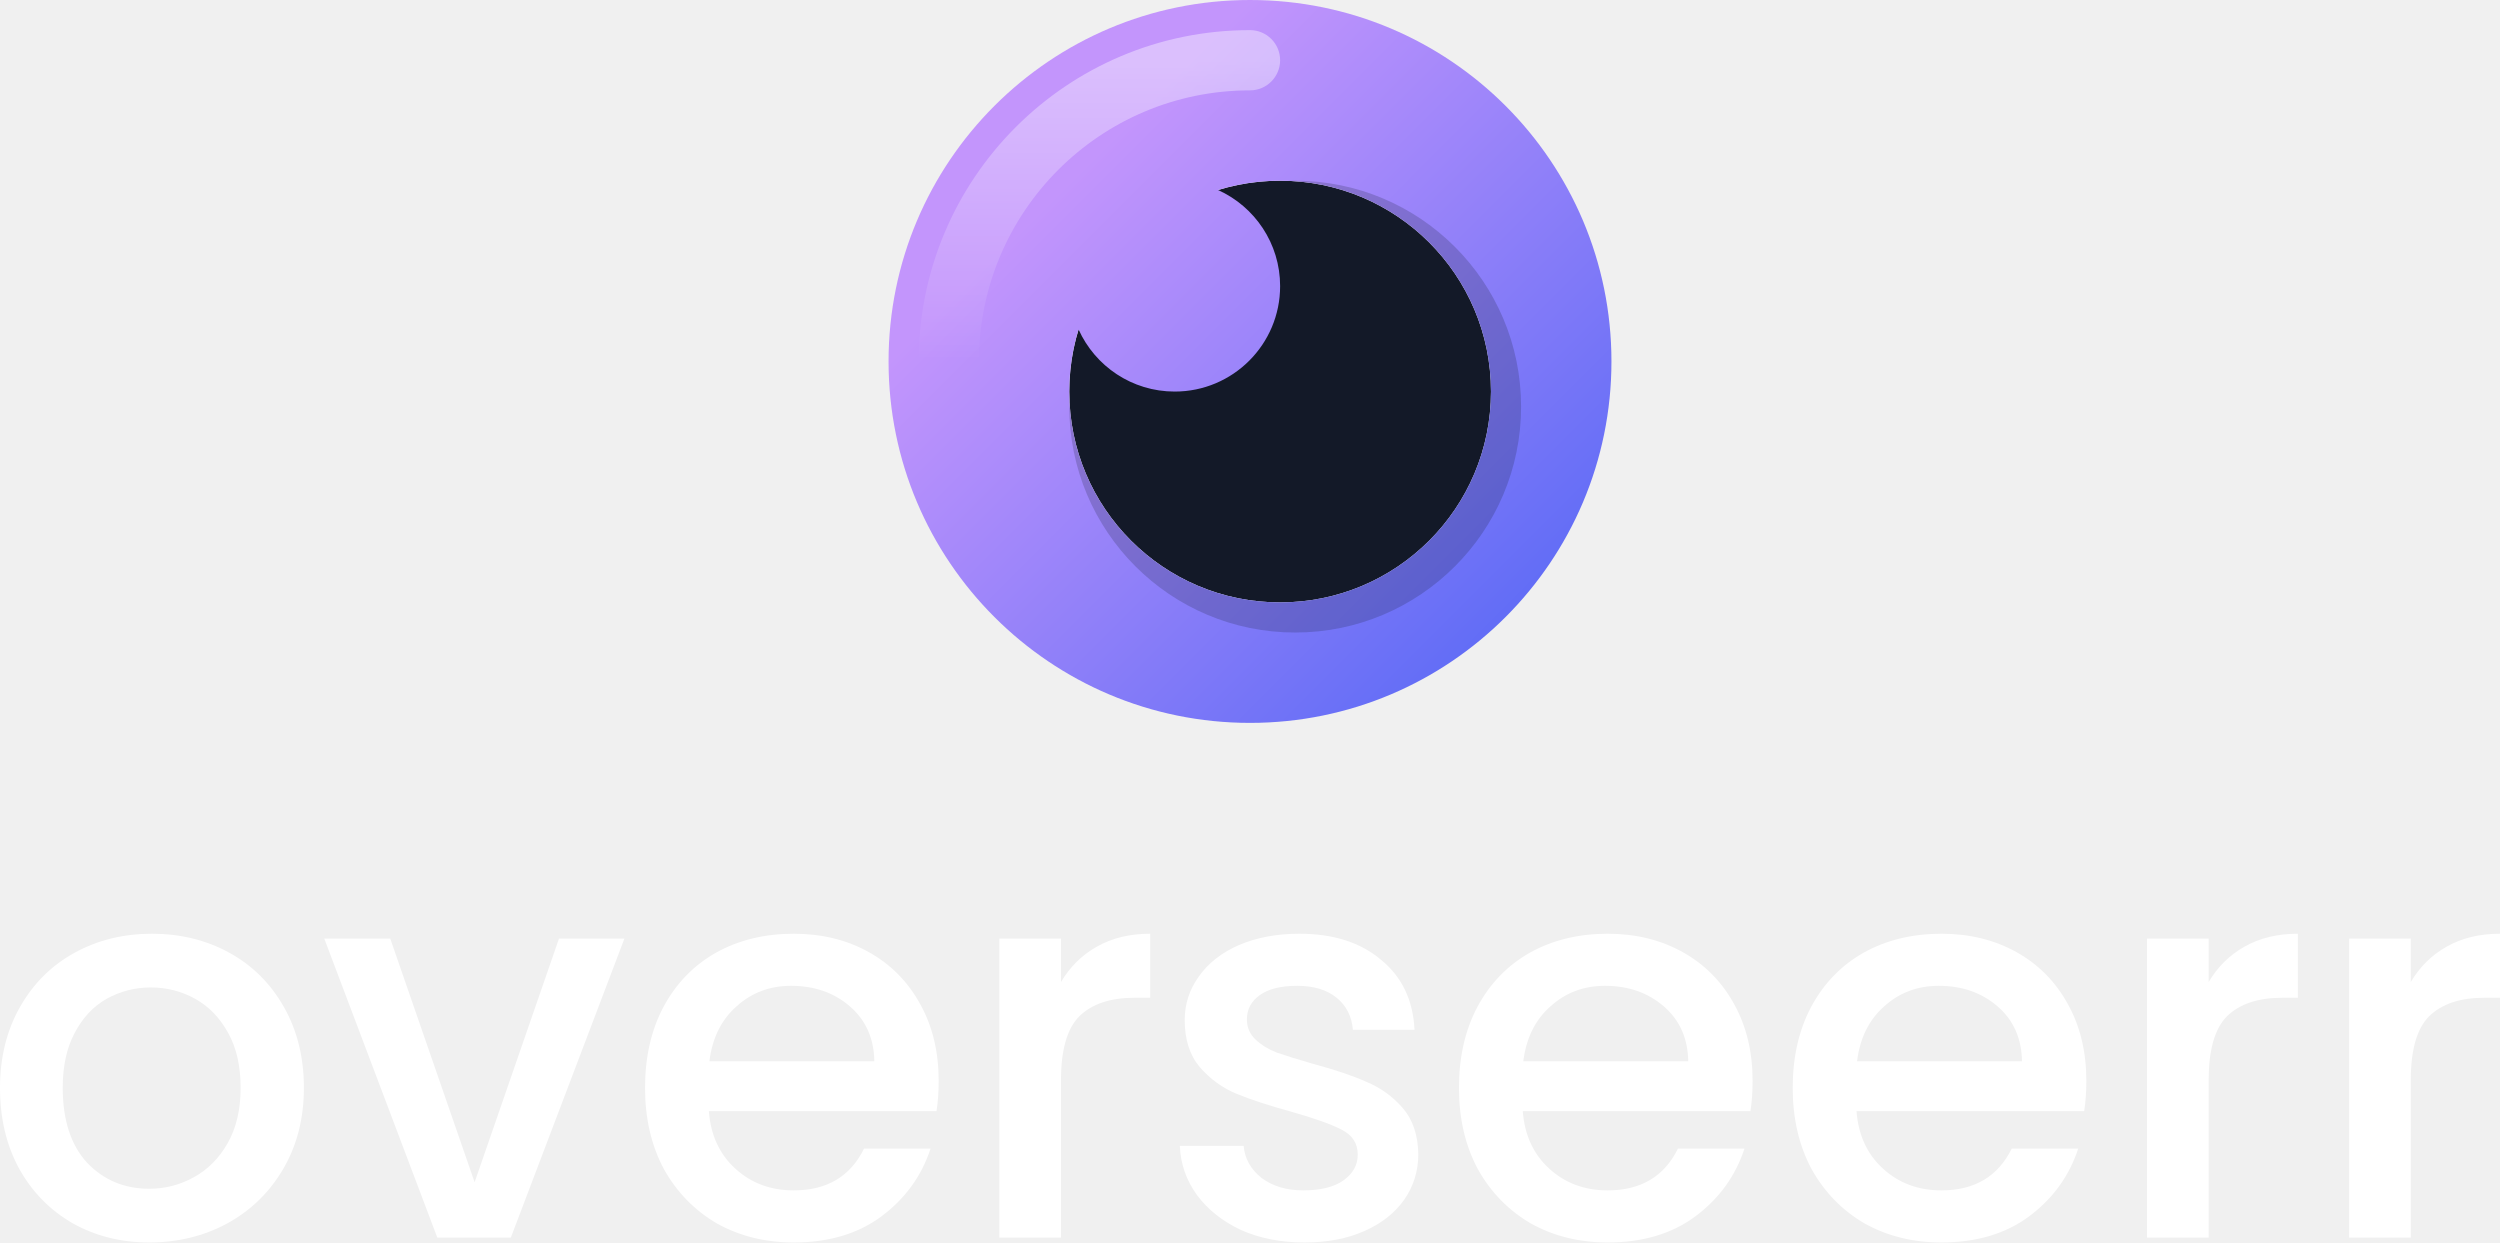
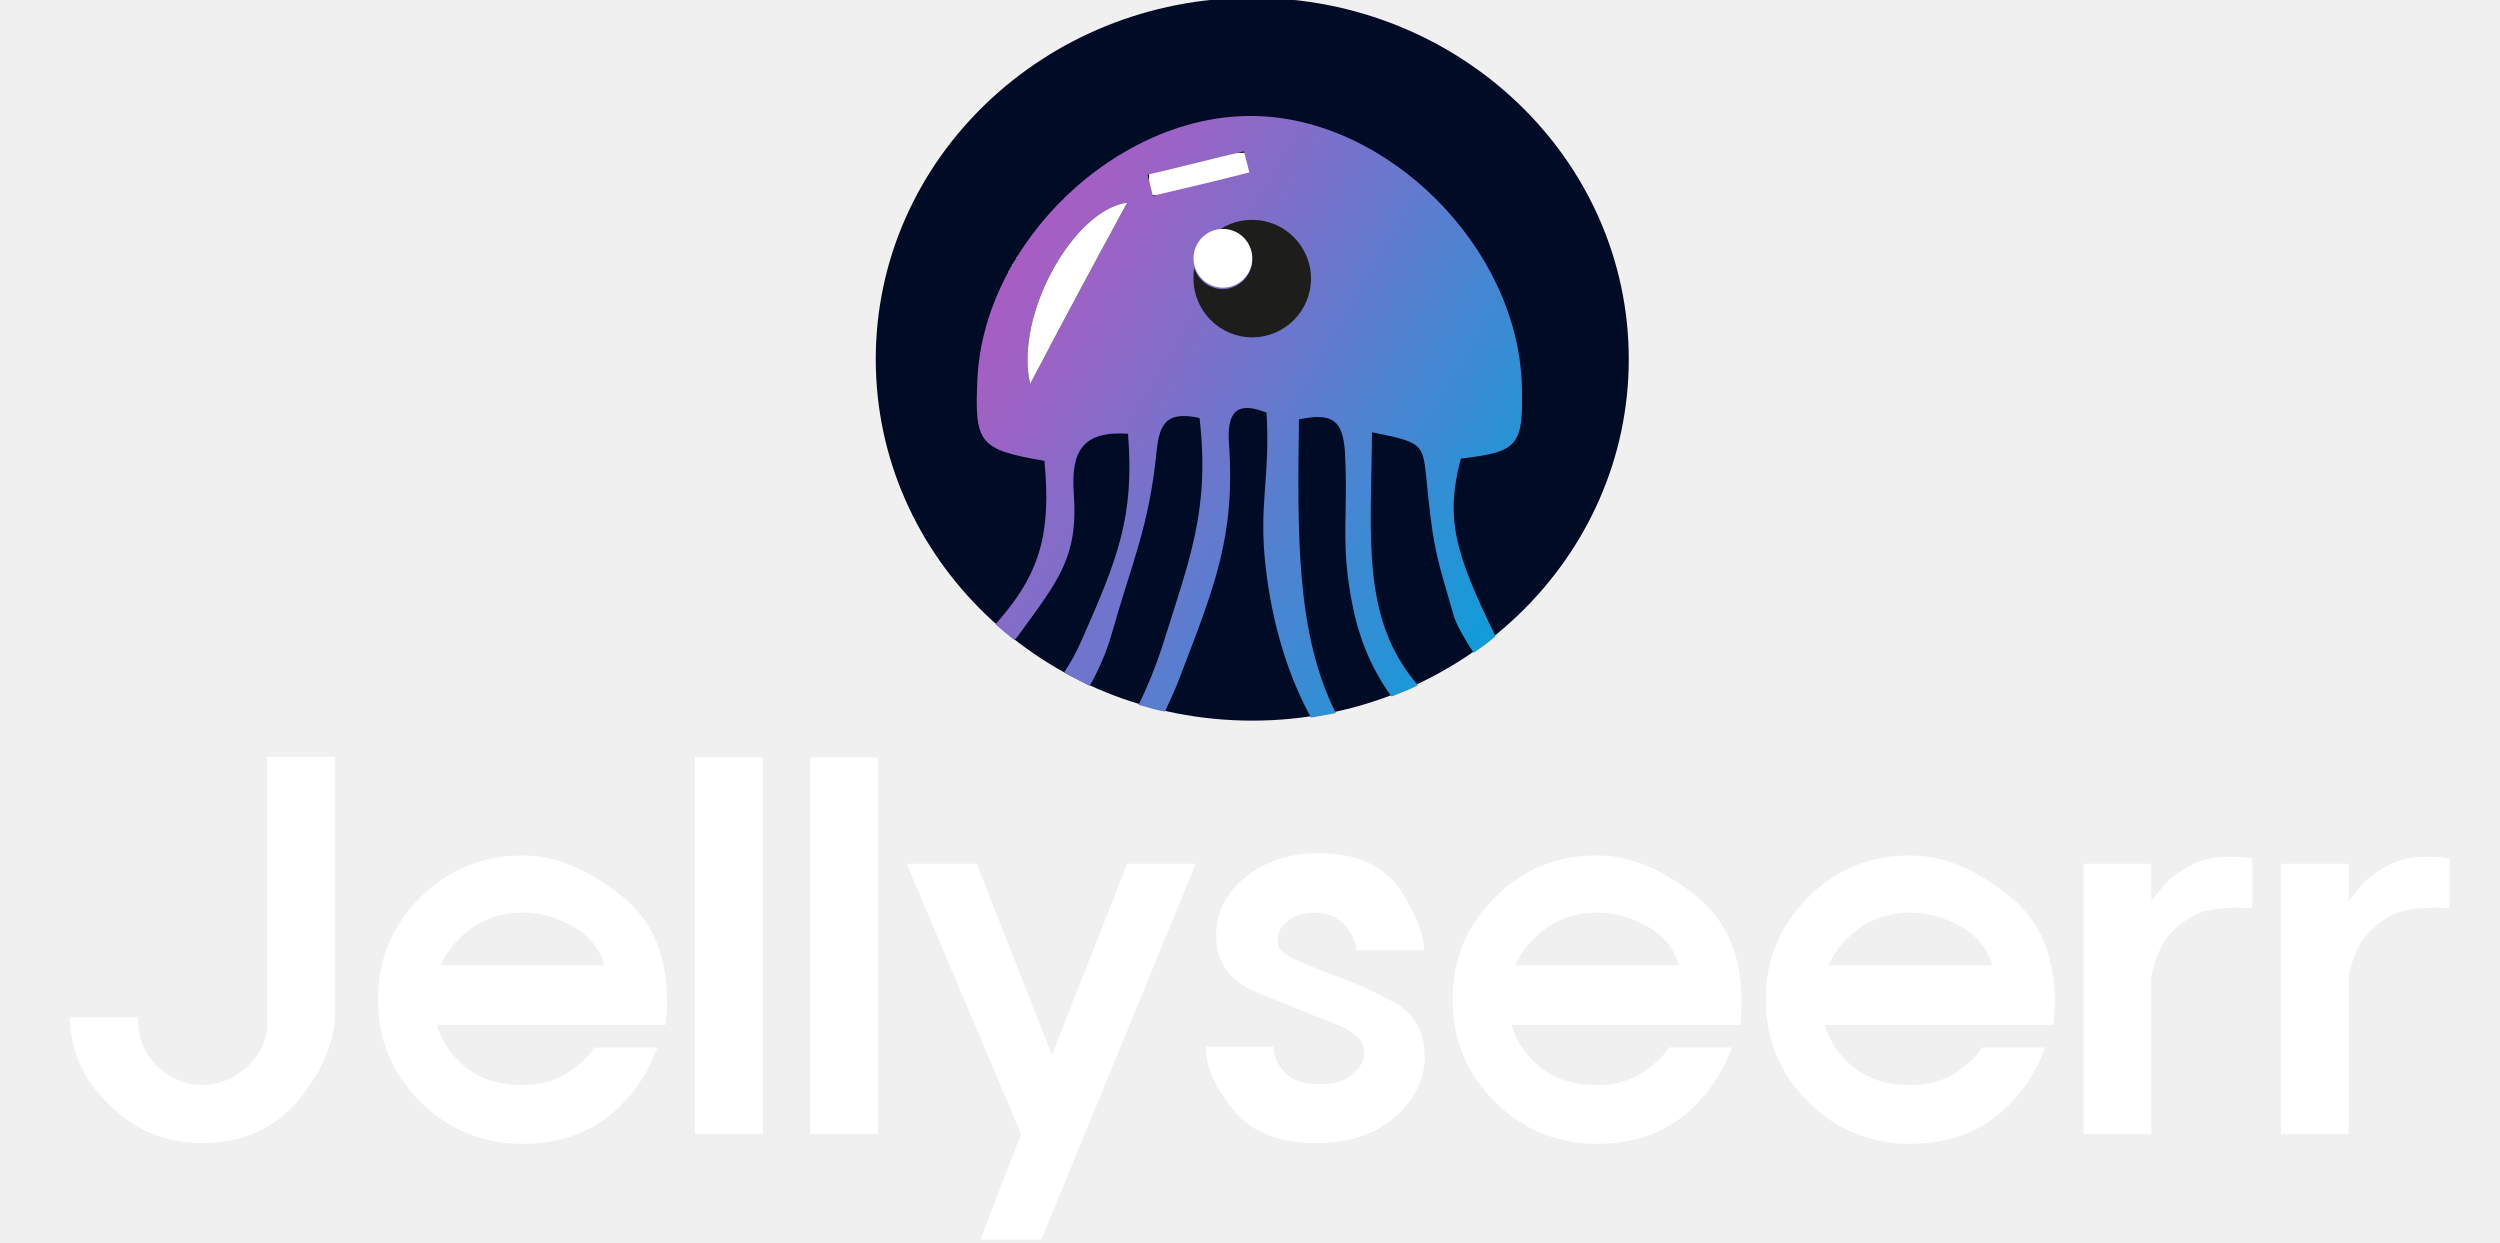
- <svg xmlns="http://www.w3.org/2000/svg" width="332" height="165" fill="none" viewBox="0 0 332 165">
-   <circle cx="170" cy="52" r="28" fill="#131928" />
-   <path fill="url(#paint0_linear)" fill-rule="evenodd" d="M166 96C192.51 96 214 74.51 214 48C214 21.49 192.51 0 166 0C139.49 0 118 21.49 118 48C118 74.51 139.49 96 166 96ZM198 52C198 67.464 185.464 80 170 80C154.536 80 142 67.464 142 52C142 49.13 142.432 46.361 143.234 43.755C145.429 48.617 150.319 52 156 52C163.732 52 170 45.732 170 38C170 32.319 166.617 27.429 161.755 25.234C164.362 24.432 167.13 24 170 24C185.464 24 198 36.536 198 52Z" clip-rule="evenodd" />
-   <path fill="#131928" fill-rule="evenodd" d="M198 52C198 67.464 185.464 80 170 80C154.864 80 142.533 67.99 142.017 52.979C142.006 53.318 142 53.658 142 54C142 70.569 155.431 84 172 84C188.569 84 202 70.569 202 54C202 37.431 188.569 24 172 24C171.66 24 171.321 24.006 170.983 24.017C185.992 24.535 198 36.865 198 52Z" clip-rule="evenodd" opacity=".2" />
-   <path fill="url(#paint1_linear)" fill-rule="evenodd" d="M166 12C146.118 12 130 28.118 130 48C130 50.209 128.209 52 126 52C123.791 52 122 50.209 122 48C122 23.7 141.699 4 166 4C168.209 4 170 5.791 170 8C170 10.209 168.209 12 166 12Z" clip-rule="evenodd" />
-   <path fill="#fff" d="M19.82 165C16.086 165 12.711 164.159 9.695 162.478C6.679 160.749 4.309 158.347 2.585 155.272C0.862 152.15 0 148.547 0 144.464C0 140.429 0.886 136.85 2.657 133.728C4.428 130.605 6.846 128.203 9.91 126.522C12.974 124.841 16.397 124 20.179 124C23.961 124 27.384 124.841 30.448 126.522C33.512 128.203 35.93 130.605 37.701 133.728C39.473 136.85 40.358 140.429 40.358 144.464C40.358 148.499 39.449 152.078 37.63 155.2C35.81 158.323 33.321 160.749 30.161 162.478C27.049 164.159 23.602 165 19.82 165ZM19.82 157.866C21.927 157.866 23.889 157.362 25.709 156.353C27.576 155.344 29.084 153.831 30.233 151.814C31.382 149.796 31.956 147.346 31.956 144.464C31.956 141.582 31.406 139.156 30.305 137.186C29.203 135.169 27.743 133.656 25.924 132.647C24.105 131.638 22.142 131.134 20.035 131.134C17.929 131.134 15.966 131.638 14.147 132.647C12.376 133.656 10.963 135.169 9.91 137.186C8.857 139.156 8.33 141.582 8.33 144.464C8.33 148.739 9.407 152.054 11.562 154.408C13.764 156.714 16.517 157.866 19.82 157.866Z" />
-   <path fill="#fff" d="M63.029 157.002L74.232 124.649H82.921L67.84 164.351H58.074L43.065 124.649H51.826L63.029 157.002Z" />
-   <path fill="#fff" d="M124.656 143.527C124.656 145.016 124.56 146.361 124.369 147.562H94.136C94.375 150.733 95.548 153.279 97.655 155.2C99.761 157.122 102.346 158.083 105.41 158.083C109.815 158.083 112.927 156.233 114.746 152.534H123.579C122.382 156.185 120.204 159.187 117.044 161.541C113.932 163.847 110.054 165 105.41 165C101.628 165 98.229 164.159 95.213 162.478C92.245 160.749 89.899 158.347 88.175 155.272C86.5 152.15 85.662 148.547 85.662 144.464C85.662 140.381 86.476 136.802 88.104 133.728C89.779 130.605 92.101 128.203 95.07 126.522C98.085 124.841 101.533 124 105.41 124C109.145 124 112.472 124.817 115.392 126.45C118.313 128.083 120.587 130.389 122.214 133.367C123.842 136.298 124.656 139.684 124.656 143.527ZM116.11 140.933C116.062 137.907 114.985 135.481 112.879 133.656C110.772 131.83 108.163 130.917 105.051 130.917C102.227 130.917 99.809 131.83 97.798 133.656C95.788 135.433 94.591 137.859 94.208 140.933H116.11Z" />
-   <path fill="#fff" d="M140.899 130.413C142.096 128.395 143.676 126.834 145.639 125.729C147.649 124.576 150.019 124 152.748 124V132.503H150.665C147.458 132.503 145.016 133.319 143.341 134.953C141.713 136.586 140.899 139.42 140.899 143.455V164.351H132.712V124.649H140.899V130.413Z" />
-   <path fill="#fff" d="M173.199 165C170.087 165 167.287 164.448 164.797 163.343C162.356 162.19 160.417 160.653 158.98 158.731C157.544 156.762 156.778 154.576 156.682 152.174H165.156C165.3 153.855 166.09 155.272 167.526 156.425C169.01 157.53 170.853 158.083 173.056 158.083C175.354 158.083 177.125 157.65 178.37 156.786C179.662 155.873 180.309 154.72 180.309 153.327C180.309 151.838 179.59 150.733 178.154 150.012C176.766 149.292 174.54 148.499 171.476 147.634C168.507 146.818 166.09 146.025 164.223 145.257C162.356 144.488 160.728 143.311 159.339 141.726C157.999 140.141 157.329 138.051 157.329 135.457C157.329 133.343 157.951 131.422 159.196 129.692C160.441 127.915 162.212 126.522 164.51 125.513C166.856 124.504 169.537 124 172.553 124C177.053 124 180.668 125.153 183.396 127.459C186.173 129.716 187.657 132.815 187.849 136.754H179.662C179.519 134.977 178.8 133.559 177.508 132.503C176.215 131.446 174.468 130.917 172.266 130.917C170.111 130.917 168.46 131.326 167.311 132.142C166.162 132.959 165.587 134.04 165.587 135.385C165.587 136.442 165.97 137.33 166.736 138.051C167.502 138.772 168.436 139.348 169.537 139.78C170.638 140.165 172.266 140.669 174.42 141.293C177.292 142.062 179.638 142.855 181.458 143.671C183.325 144.44 184.928 145.593 186.269 147.13C187.609 148.667 188.304 150.709 188.351 153.255C188.351 155.513 187.729 157.53 186.484 159.308C185.24 161.085 183.468 162.478 181.17 163.487C178.92 164.496 176.263 165 173.199 165Z" />
-   <path fill="#fff" d="M232.744 143.527C232.744 145.016 232.648 146.361 232.457 147.562H202.224C202.463 150.733 203.636 153.279 205.743 155.2C207.849 157.122 210.435 158.083 213.499 158.083C217.903 158.083 221.015 156.233 222.834 152.534H231.667C230.47 156.185 228.292 159.187 225.132 161.541C222.02 163.847 218.142 165 213.499 165C209.716 165 206.317 164.159 203.301 162.478C200.333 160.749 197.987 158.347 196.264 155.272C194.588 152.15 193.75 148.547 193.75 144.464C193.75 140.381 194.564 136.802 196.192 133.728C197.867 130.605 200.189 128.203 203.158 126.522C206.174 124.841 209.621 124 213.499 124C217.233 124 220.56 124.817 223.48 126.45C226.401 128.083 228.675 130.389 230.303 133.367C231.93 136.298 232.744 139.684 232.744 143.527ZM224.199 140.933C224.151 137.907 223.073 135.481 220.967 133.656C218.86 131.83 216.251 130.917 213.139 130.917C210.315 130.917 207.897 131.83 205.886 133.656C203.876 135.433 202.679 137.859 202.296 140.933H224.199Z" />
-   <path fill="#fff" d="M277.066 143.527C277.066 145.016 276.97 146.361 276.778 147.562H246.545C246.785 150.733 247.958 153.279 250.064 155.2C252.171 157.122 254.756 158.083 257.82 158.083C262.224 158.083 265.336 156.233 267.156 152.534H275.988C274.792 156.185 272.613 159.187 269.453 161.541C266.342 163.847 262.464 165 257.82 165C254.038 165 250.639 164.159 247.623 162.478C244.654 160.749 242.309 158.347 240.585 155.272C238.909 152.15 238.072 148.547 238.072 144.464C238.072 140.381 238.886 136.802 240.513 133.728C242.189 130.605 244.511 128.203 247.479 126.522C250.495 124.841 253.942 124 257.82 124C261.554 124 264.881 124.817 267.802 126.45C270.722 128.083 272.996 130.389 274.624 133.367C276.252 136.298 277.066 139.684 277.066 143.527ZM268.52 140.933C268.472 137.907 267.395 135.481 265.288 133.656C263.182 131.83 260.573 130.917 257.461 130.917C254.636 130.917 252.219 131.83 250.208 133.656C248.197 135.433 247 137.859 246.617 140.933H268.52Z" />
-   <path fill="#fff" d="M293.309 130.413C294.505 128.395 296.085 126.834 298.048 125.729C300.059 124.576 302.429 124 305.157 124V132.503H303.075C299.867 132.503 297.426 133.319 295.75 134.953C294.122 136.586 293.309 139.42 293.309 143.455V164.351H285.122V124.649H293.309V130.413Z" />
-   <path fill="#fff" d="M320.151 130.413C321.348 128.395 322.928 126.834 324.891 125.729C326.901 124.576 329.271 124 332 124V132.503H329.917C326.71 132.503 324.268 133.319 322.593 134.953C320.965 136.586 320.151 139.42 320.151 143.455V164.351H311.964V124.649H320.151V130.413Z" />
-   <defs>
-     <linearGradient id="paint0_linear" x1="166" x2="235.5" y1="0" y2="69.5" gradientUnits="userSpaceOnUse">
-       <stop stop-color="#C395FC" />
-       <stop offset="1" stop-color="#4F65F5" />
+ <svg xmlns="http://www.w3.org/2000/svg" version="1.1" id="Layer_1" x="0px" y="0px" viewBox="0 0 332 165" style="enable-background:new 0 0 332 165;" xml:space="preserve">
+   <style type="text/css">
+ 	.st0{fill:#000B25;}
+ 	.st1{fill:#FFFFFF;}
+ 	.st2{fill:url(#SVGID_1_);}
+ 	.st3{fill-rule:evenodd;clip-rule:evenodd;fill:#1D1D1B;}
+ 	.st4{fill-rule:evenodd;clip-rule:evenodd;fill:#FFFFFF;}
+ 	.st5{enable-background:new    ;}
+ </style>
+   <g>
+     <ellipse class="st0" cx="166.3" cy="47.7" rx="50" ry="48" />
+     <rect x="152.6" y="20.3" class="st1" width="13.5" height="5.6" />
+     <linearGradient id="SVGID_1_" gradientUnits="userSpaceOnUse" x1="132.862" y1="871.92" x2="202.193" y2="911.948" gradientTransform="matrix(1 0 0 1 0 -834)">
+       <stop offset="4.993059e-09" style="stop-color:#FFFFFF" />
+       <stop offset="1.298195e-07" style="stop-color:#A85DC3" />
+       <stop offset="0.147" style="stop-color:#9864C5" />
+       <stop offset="0.434" style="stop-color:#6F75CC" />
+       <stop offset="0.829" style="stop-color:#2E90D5" />
+       <stop offset="1" style="stop-color:#0F9DDA" />
    </linearGradient>
-     <linearGradient id="paint1_linear" x1="146" x2="146" y1="8" y2="48" gradientUnits="userSpaceOnUse">
-       <stop stop-color="#fff" stop-opacity=".4" />
-       <stop offset="1" stop-color="#fff" stop-opacity="0" />
-     </linearGradient>
-   </defs>
+     <path class="st2" d="M202.1,51.2c-0.5-18.3-17.8-35.6-35.7-35.8c-18-0.2-35.7,16.7-36.6,34.9c-0.4,8.6,0.2,9.4,8.9,10.9   c0.9,9.6-0.5,15-6.5,21.7c0.8,0.7,1.6,1.4,2.5,2.1c0.2-0.2,0.4-0.4,0.6-0.7c5.3-7.3,7.9-10.3,7.3-18.8c-0.4-5.6,1.2-8.3,7.2-7.9   c0.9,11.2-1.5,16.8-6.1,27.3c-0.7,1.6-1.5,3.1-2.4,4.4c1.1,0.6,2.3,1.2,3.4,1.8c1.2-2.1,2.2-4.4,2.9-6.8c2.7-9.6,5-14.3,6-24.4   c0.4-3.8,1.4-5.3,5.7-4.4c1.4,12.2-1.3,18.7-5,30.5c-0.9,2.7-1.9,5.2-3.1,7.6c1.1,0.3,2.3,0.7,3.5,0.9c0.7-1.5,1.4-3,2-4.6   c4.5-11.8,7.4-18.6,6.5-31.1c-0.3-4.6,1.5-5.4,5-4c0.5,9-1.1,12.1-0.1,20.7c0.9,7.5,2.9,14.1,6,19.8c1.1-0.2,2.2-0.4,3.3-0.6   c-5.3-10.5-5.1-23.8-4.9-39c4.6-1,5.8,0.3,6.1,4.2c0.5,8.8-0.7,12.2,1.1,20.9c0.9,4.3,2.6,8.3,5.1,11.7c1.2-0.5,2.4-0.9,3.5-1.5   c-7.6-8.8-6.2-19.6-6.1-33.6c7.4,1.5,6.7,1.5,7.4,7.9c0.8,7.9,1.3,9,3.5,16.6c0.3,1,1.3,2.8,2.6,4.8c1-0.7,2-1.4,2.9-2.2   c-5.4-11.1-6.7-15.6-4.6-23.6C201.7,60,202.3,59.2,202.1,51.2z M136.8,51c-2.1-9.1,5.7-23.1,12.9-24.1   C145.5,34.6,141.1,42.8,136.8,51z M153.1,26c-0.2-0.9-0.5-1.9-0.7-2.8c4.3-1,8.5-2.1,12.8-3.1c0.2,0.9,0.5,1.8,0.7,2.8   C161.6,24,157.4,25,153.1,26z" />
+     <path class="st1" d="M136.8,51c-2.1-9.1,5.7-23.1,12.9-24.1C145.5,34.6,141.1,42.8,136.8,51z" />
+     <path class="st3" d="M166.3,29.2c-1.7,0-3.2,0.5-4.5,1.4c0.2,0,0.4,0,0.6,0c2.2,0,3.9,1.8,3.9,3.9s-1.8,3.9-3.9,3.9   c-1.8,0-3.3-1.2-3.8-2.8c-0.1,0.5-0.1,0.9-0.1,1.4c0,4.3,3.5,7.8,7.8,7.8s7.8-3.5,7.8-7.8S170.6,29.2,166.3,29.2z" />
+     <circle class="st4" cx="162.4" cy="34.3" r="3.9" />
+   </g>
+   <g class="st5">
+     <path class="st1" d="M32.8,141.7c1.8-1.6,2.7-3.6,2.7-6v-35.2h9v33.9c0,3.8-1.6,7.7-4.8,11.6c-3.2,3.9-7.5,5.8-12.9,5.8   c-4.8,0-8.9-1.7-12.3-5.1c-3.5-3.4-5.2-7.3-5.2-11.6h9c0,2.8,0.9,4.9,2.7,6.6c1.8,1.6,3.7,2.4,5.8,2.4   C29,144.1,31,143.3,32.8,141.7z" />
+     <path class="st1" d="M58,136c0.6,2.2,1.9,4.1,3.8,5.7c2,1.6,4.5,2.4,7.6,2.4c2.4,0,4.5-0.6,6.1-1.7c1.7-1.2,2.8-2.2,3.4-3.3h8.4   c-1.4,3.8-3.6,6.9-6.7,9.3c-3,2.3-6.8,3.5-11.2,3.5c-5.3,0-9.9-1.9-13.6-5.6c-3.8-3.8-5.6-8.3-5.6-13.6c0-5.3,1.9-9.8,5.6-13.5   s8.3-5.6,13.6-5.6c4.4,0,8.9,1.9,13.4,5.6s6.4,9.4,5.6,16.9H58z M80.3,128.2c-0.7-2.2-2-3.9-4.1-5.1c-2.1-1.2-4.3-1.9-6.8-1.9   c-2.6,0-4.8,0.7-6.7,2c-1.9,1.4-3.3,3-4.2,5H80.3z" />
+     <path class="st1" d="M101.3,150.6h-9v-50h9V150.6z" />
+     <path class="st1" d="M116.6,150.6h-9v-50h9V150.6z" />
+     <path class="st1" d="M120.4,114.7h9.3l10,25.4l10-25.4h9.1l-20.5,49.9h-8.1l5.4-14L120.4,114.7z" />
+     <path class="st1" d="M178.7,123c-0.9-1.1-2.2-1.7-3.9-1.8c-1.7,0-3,0.4-3.9,1.2c-1,0.8-1.4,1.8-1.2,2.9c0.1,0.8,1,1.6,2.9,2.4   s3.6,1.5,5.3,2.1c2.3,0.8,4.8,2,7.4,3.4c2.6,1.5,3.9,3.9,3.9,7.2c0,2.9-1.3,5.6-3.9,7.9c-2.6,2.3-6.1,3.5-10.6,3.5   c-5,0-8.6-1.5-11-4.5c-2.4-3-3.6-5.8-3.6-8.3h9c0,1.2,0.5,2.3,1.5,3.4c1,1.1,2.6,1.6,4.6,1.6c2,0,3.5-0.5,4.6-1.5   c1.1-1,1.5-2,1.3-3.1c-0.1-0.9-0.6-1.7-1.6-2.3c-1-0.7-2.2-1.2-3.7-1.7c-2.6-1.1-5.7-2.3-9.1-3.7c-3.4-1.4-5.2-3.9-5.2-7.5   c0-3,1.3-5.6,3.9-7.7c2.6-2.1,5.9-3.2,9.7-3.2c5,0,8.6,1.6,10.8,4.8c2.1,3.2,3.2,5.9,3.2,8.1h-9C180.1,125.2,179.6,124.1,178.7,123   z" />
+     <path class="st1" d="M200.7,136c0.6,2.2,1.9,4.1,3.8,5.7c2,1.6,4.5,2.4,7.6,2.4c2.4,0,4.5-0.6,6.1-1.7c1.7-1.2,2.8-2.2,3.4-3.3h8.4   c-1.4,3.8-3.6,6.9-6.7,9.3c-3,2.3-6.8,3.5-11.2,3.5c-5.3,0-9.9-1.9-13.6-5.6c-3.8-3.8-5.6-8.3-5.6-13.6c0-5.3,1.9-9.8,5.6-13.5   c3.8-3.8,8.3-5.6,13.6-5.6c4.4,0,8.9,1.9,13.4,5.6c4.5,3.8,6.4,9.4,5.6,16.9H200.7z M223,128.2c-0.7-2.2-2-3.9-4.1-5.1   c-2.1-1.2-4.3-1.9-6.8-1.9c-2.6,0-4.8,0.7-6.7,2c-1.9,1.4-3.3,3-4.2,5H223z" />
+     <path class="st1" d="M242.3,136c0.6,2.2,1.9,4.1,3.8,5.7c2,1.6,4.5,2.4,7.6,2.4c2.4,0,4.5-0.6,6.1-1.7c1.7-1.2,2.8-2.2,3.4-3.3h8.4   c-1.4,3.8-3.6,6.9-6.7,9.3c-3,2.3-6.8,3.5-11.2,3.5c-5.3,0-9.9-1.9-13.6-5.6c-3.8-3.8-5.6-8.3-5.6-13.6c0-5.3,1.9-9.8,5.6-13.5   c3.8-3.8,8.3-5.6,13.6-5.6c4.4,0,8.9,1.9,13.4,5.6c4.5,3.8,6.4,9.4,5.6,16.9H242.3z M264.6,128.2c-0.7-2.2-2-3.9-4.1-5.1   c-2.1-1.2-4.3-1.9-6.8-1.9c-2.6,0-4.8,0.7-6.7,2c-1.9,1.4-3.3,3-4.2,5H264.6z" />
+     <path class="st1" d="M287.1,117.9c0.8-1,2-2,3.7-2.9c2.2-1.2,4.9-1.5,8.3-1v6.6c-3.6-0.2-6.3,0.1-8,1.1c-2.1,1.2-3.5,2.7-4.3,4.5   c-0.8,1.8-1.1,3.1-1.1,3.8v20.6h-9v-35.9h9v5.1C285.8,119.5,286.3,118.9,287.1,117.9z" />
+     <path class="st1" d="M313.3,117.9c0.8-1,2-2,3.7-2.9c2.2-1.2,4.9-1.5,8.3-1v6.6c-3.6-0.2-6.3,0.1-8,1.1c-2.1,1.2-3.5,2.7-4.3,4.5   c-0.8,1.8-1.1,3.1-1.1,3.8v20.6h-9v-35.9h9v5.1C312,119.5,312.5,118.9,313.3,117.9z" />
+   </g>
</svg>
